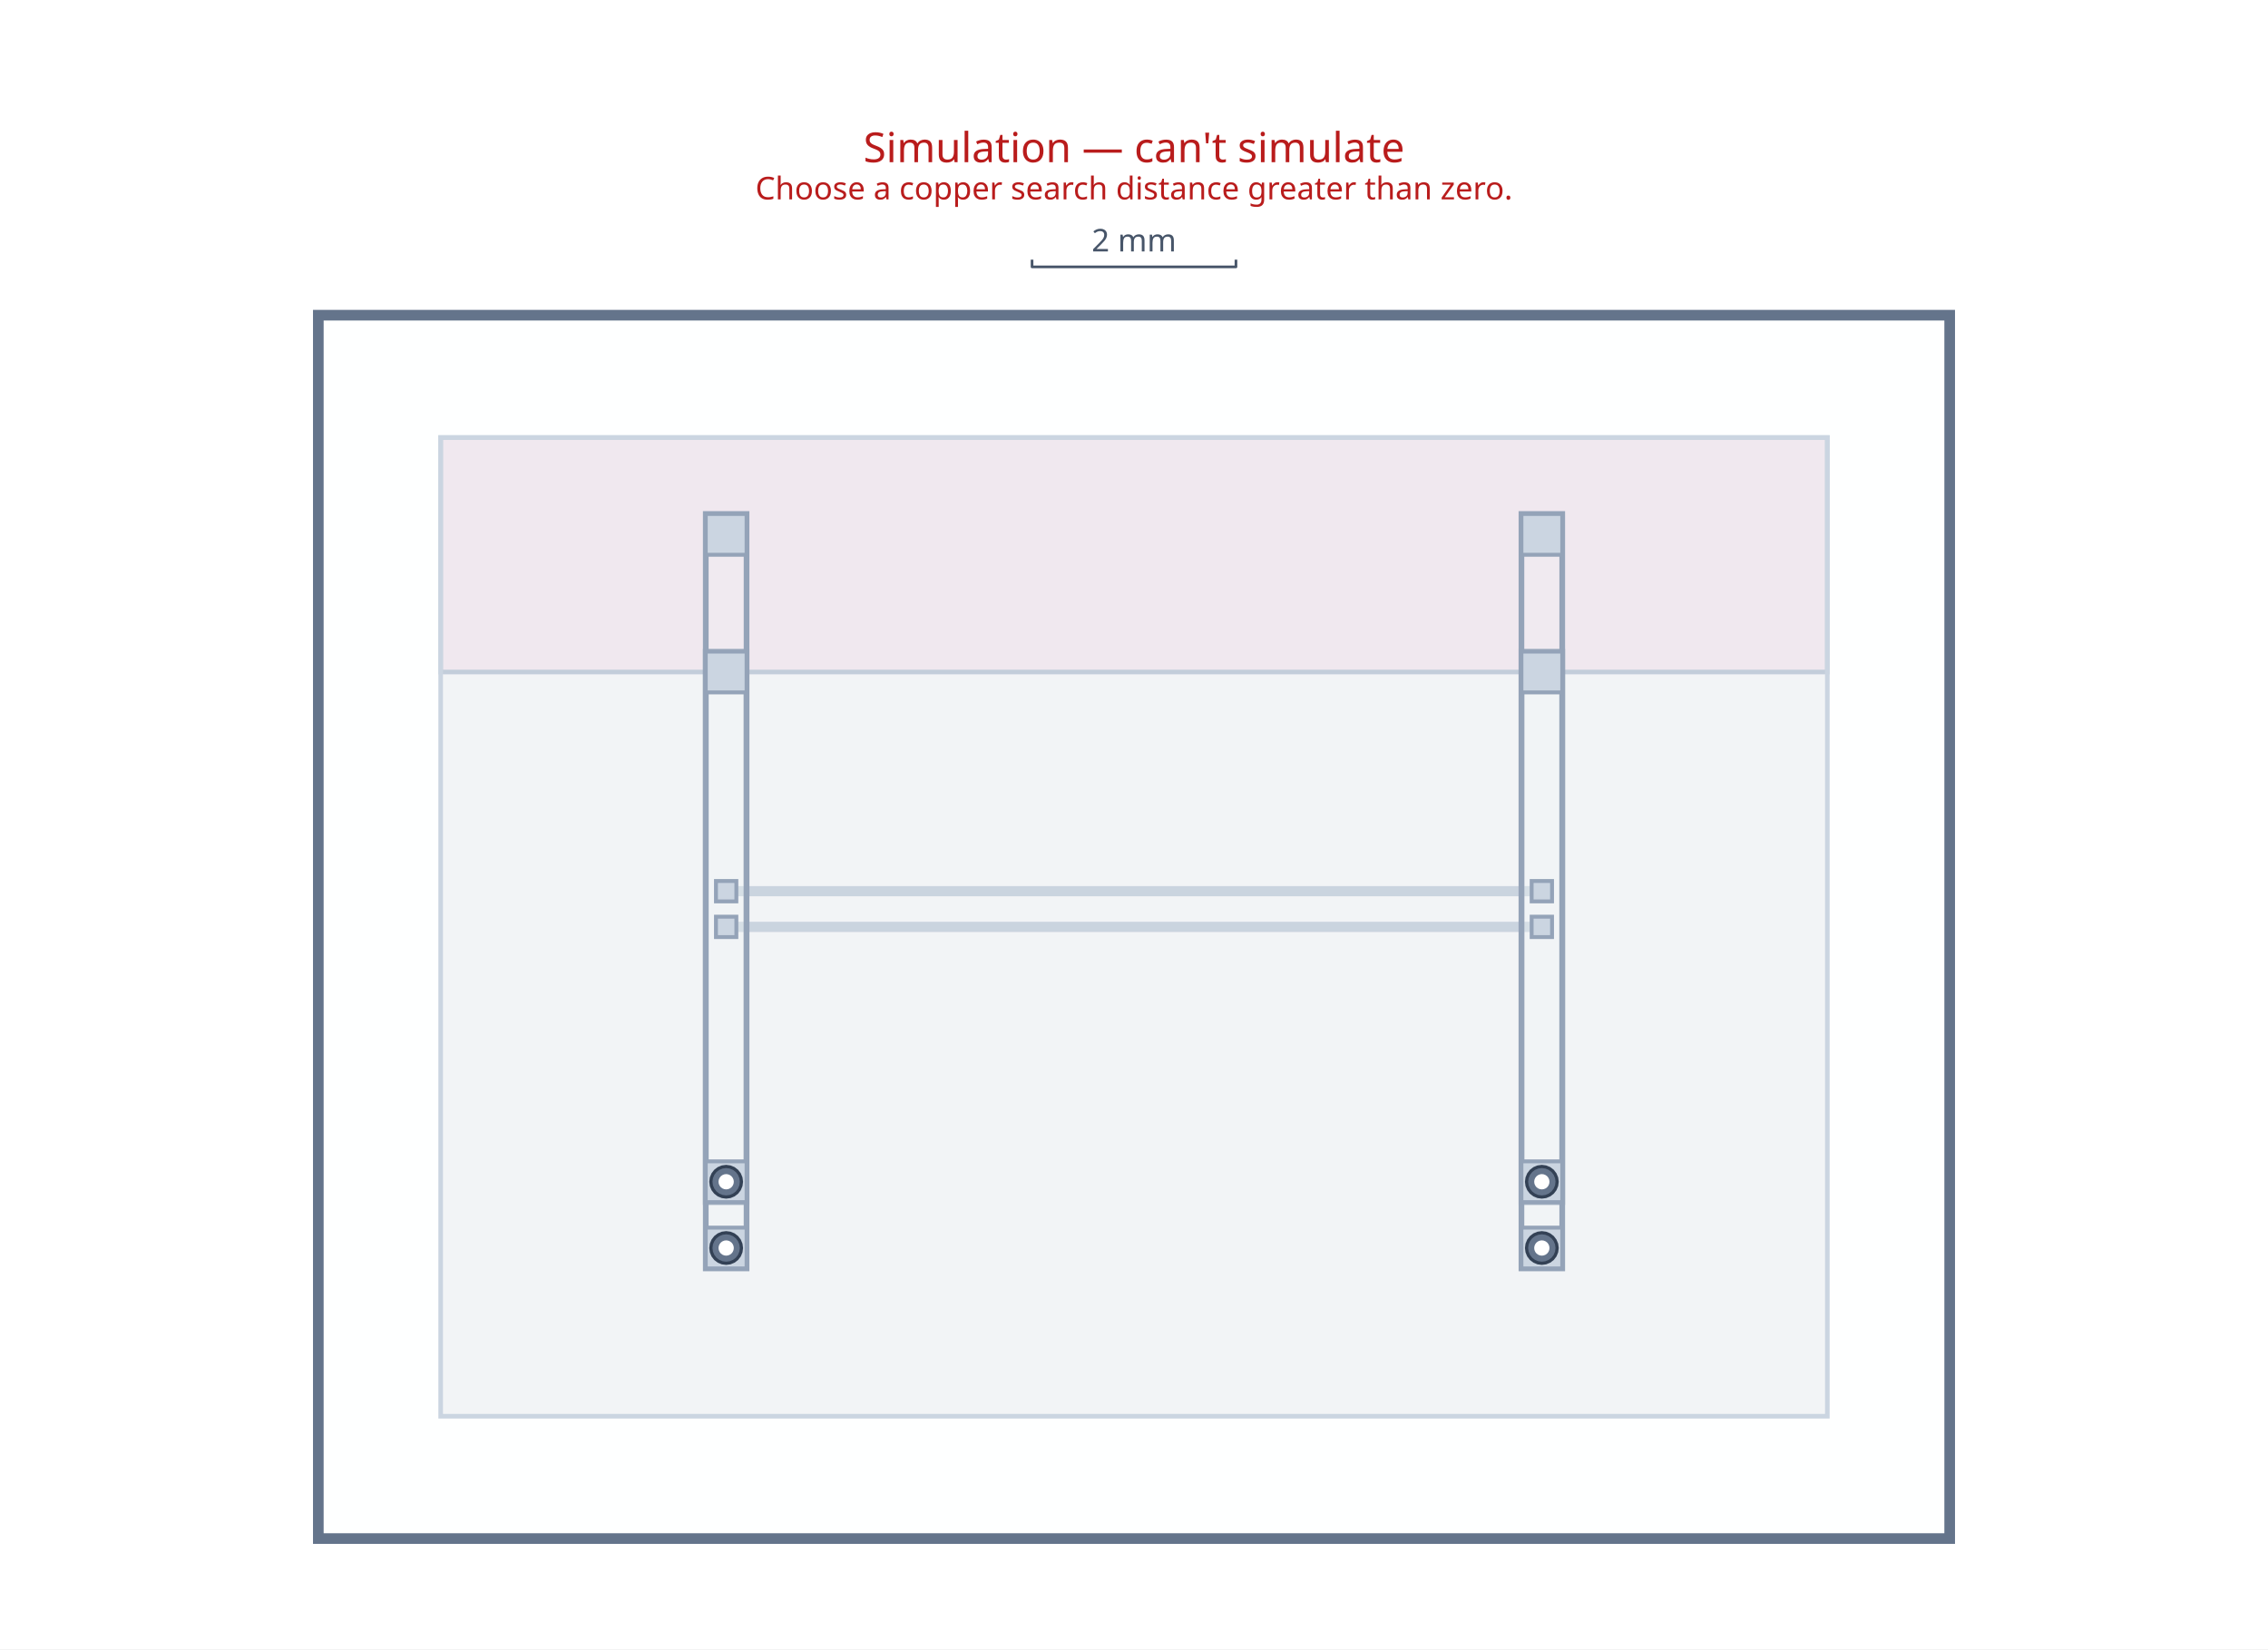
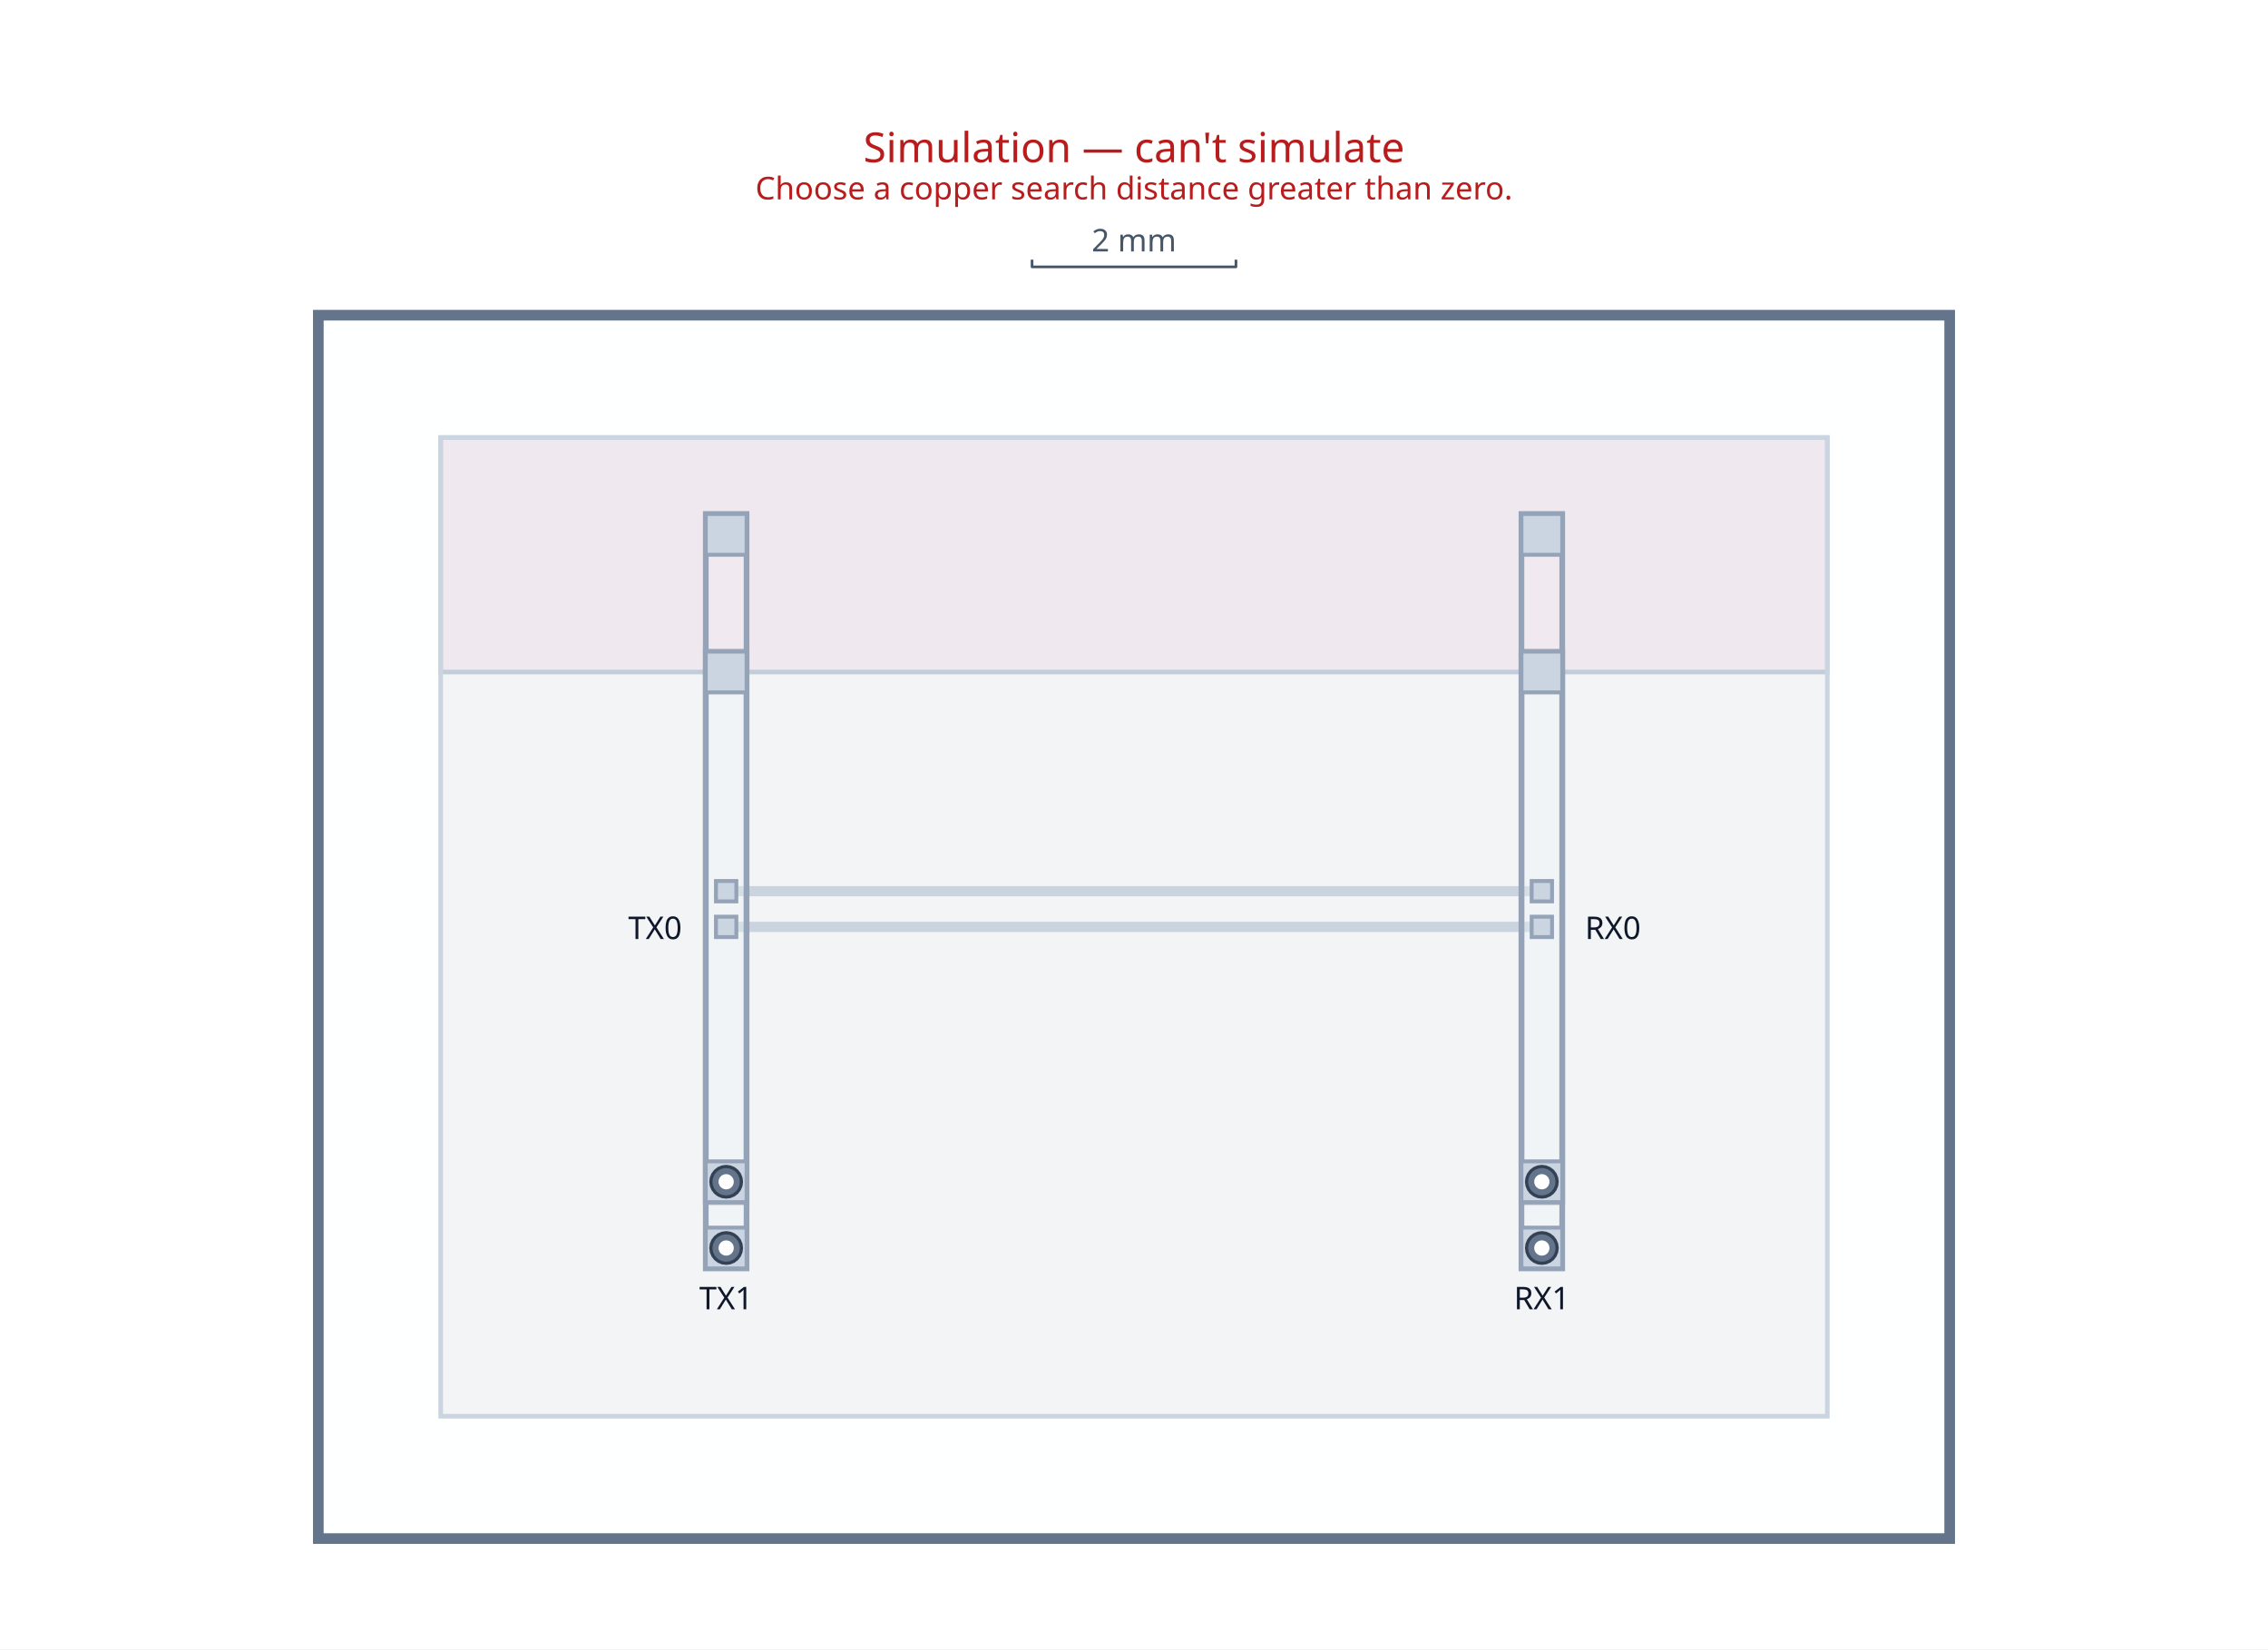
<svg xmlns="http://www.w3.org/2000/svg" width="1100" height="800" viewBox="0 0 1100 800">
  <rect width="100%" height="100%" fill="white" />
  <g>
    <polyline data-points="-4,0 4,0" data-type="line" data-label="Out of scope · source_trace_6" points="352.194,449.597 747.806,449.597" fill="none" stroke="#cbd5e1" stroke-linejoin="round" stroke-width="4.945" />
  </g>
  <g>
    <polyline data-points="-4,0.35 4,0.35" data-type="line" data-label="Out of scope · source_trace_13" points="352.194,432.289 747.806,432.289" fill="none" stroke="#cbd5e1" stroke-linejoin="round" stroke-width="4.945" />
  </g>
  <g>
    <polyline data-points="-1,6.544615 -1,6.473846 1,6.473846 1,6.544615" data-type="line" data-label="2 mm" points="500.549,125.957 500.549,129.457 599.451,129.457 599.451,125.957" fill="none" stroke="#475569" stroke-linejoin="round" stroke-width="1.293" />
  </g>
  <g>
    <rect data-type="rect" data-label="Copper scope distance must be finite and positive" data-x="0" data-y="7.255385" x="273.072" y="81.299" width="553.856" height="19.02" fill="transparent" stroke="none" stroke-width="0.02" />
  </g>
  <g>
    <rect data-type="rect" data-label="" data-x="0" data-y="1.002954" x="127" y="40" width="845.999" height="720" fill="none" stroke="none" stroke-width="0.02" />
  </g>
  <g>
    <polygon data-type="polygon" data-label="board" data-points="-8,-6 8,-6 8,6 -8,6" points="154.389,746.306 945.611,746.306 945.611,152.889 154.389,152.889" fill="rgba(248,250,252,0.16)" stroke="#64748b" stroke-width="5.16" />
  </g>
  <g>
    <polygon data-type="polygon" data-label="VCC (top)" data-points="-6.8,2.5 6.8,2.5 6.8,4.8 -6.8,4.8" points="213.731,325.969 886.269,325.969 886.269,212.231 213.731,212.231" fill="rgba(219,39,119,0.06)" stroke="#cbd5e1" stroke-width="2.236" />
  </g>
  <g>
    <polygon data-type="polygon" data-label="GND (bottom)" data-points="-6.8,-4.8 6.8,-4.8 6.8,4.8 -6.8,4.8" points="213.731,686.964 886.269,686.964 886.269,212.231 213.731,212.231" fill="rgba(100,116,139,0.08)" stroke="#cbd5e1" stroke-width="2.236" />
  </g>
  <g>
    <polygon data-type="polygon" data-label="TX0" data-points="-4.2,-2.7 -3.8,-2.7 -3.8,2.7 -4.2,2.7" points="342.304,583.116 362.085,583.116 362.085,316.079 342.304,316.079" fill="rgba(241,245,249,0.18)" stroke="#94a3b8" stroke-width="2.752" />
  </g>
  <g>
    <polygon data-type="polygon" data-label="pcb_component_1" data-points="-4.15,-2.65 -3.85,-2.65 -3.85,-2.35 -4.15,-2.35" points="344.777,580.644 359.612,580.644 359.612,565.808 344.777,565.808" fill="rgba(241,245,249,0.18)" stroke="#94a3b8" stroke-width="2.752" />
  </g>
  <g>
    <polygon data-type="polygon" data-label="RX0" data-points="3.8,-2.7 4.2,-2.7 4.2,2.7 3.8,2.7" points="737.915,583.116 757.696,583.116 757.696,316.079 737.915,316.079" fill="rgba(241,245,249,0.18)" stroke="#94a3b8" stroke-width="2.752" />
  </g>
  <g>
    <polygon data-type="polygon" data-label="pcb_component_3" data-points="3.85,-2.65 4.15,-2.65 4.15,-2.35 3.85,-2.35" points="740.388,580.644 755.223,580.644 755.223,565.808 740.388,565.808" fill="rgba(241,245,249,0.18)" stroke="#94a3b8" stroke-width="2.752" />
  </g>
  <g>
    <polygon data-type="polygon" data-label="TX1" data-points="-4.2,-3.35 -3.8,-3.35 -3.8,4.05 -4.2,4.05" points="342.304,615.26 362.085,615.26 362.085,249.319 342.304,249.319" fill="rgba(241,245,249,0.18)" stroke="#94a3b8" stroke-width="2.752" />
  </g>
  <g>
    <polygon data-type="polygon" data-label="pcb_component_5" data-points="-4.15,-3.3 -3.85,-3.3 -3.85,-3 -4.15,-3" points="344.777,612.787 359.612,612.787 359.612,597.952 344.777,597.952" fill="rgba(241,245,249,0.18)" stroke="#94a3b8" stroke-width="2.752" />
  </g>
  <g>
    <polygon data-type="polygon" data-label="RX1" data-points="3.8,-3.35 4.2,-3.35 4.2,4.05 3.8,4.05" points="737.915,615.26 757.696,615.26 757.696,249.319 737.915,249.319" fill="rgba(241,245,249,0.18)" stroke="#94a3b8" stroke-width="2.752" />
  </g>
  <g>
    <polygon data-type="polygon" data-label="pcb_component_7" data-points="3.85,-3.3 4.15,-3.3 4.15,-3 3.85,-3" points="740.388,612.787 755.223,612.787 755.223,597.952 740.388,597.952" fill="rgba(241,245,249,0.18)" stroke="#94a3b8" stroke-width="2.752" />
  </g>
  <g>
    <polygon data-type="polygon" data-label="TX0.Y (source_port_2)" data-points="-4.1,-0.1 -3.9,-0.1 -3.9,0.1 -4.1,0.1" points="347.249,454.543 357.14,454.543 357.14,444.652 347.249,444.652" fill="#cbd5e1" stroke="#94a3b8" stroke-width="1.892" />
  </g>
  <g>
    <polygon data-type="polygon" data-label="TX0.GND (source_port_1)" data-points="-4.2,-2.7 -3.8,-2.7 -3.8,-2.3 -4.2,-2.3" points="342.304,583.116 362.085,583.116 362.085,563.336 342.304,563.336" fill="#cbd5e1" stroke="#94a3b8" stroke-width="1.892" />
  </g>
  <g>
    <polygon data-type="polygon" data-label="TX0.VCC (source_port_3)" data-points="-4.2,2.3 -3.8,2.3 -3.8,2.7 -4.2,2.7" points="342.304,335.859 362.085,335.859 362.085,316.079 342.304,316.079" fill="#cbd5e1" stroke="#94a3b8" stroke-width="1.892" />
  </g>
  <g>
    <polygon data-type="polygon" data-label="RX0.A (source_port_6)" data-points="3.9,-0.1 4.1,-0.1 4.1,0.1 3.9,0.1" points="742.86,454.543 752.751,454.543 752.751,444.652 742.86,444.652" fill="#cbd5e1" stroke="#94a3b8" stroke-width="1.892" />
  </g>
  <g>
    <polygon data-type="polygon" data-label="RX0.GND (source_port_7)" data-points="3.8,-2.7 4.2,-2.7 4.2,-2.3 3.8,-2.3" points="737.915,583.116 757.696,583.116 757.696,563.336 737.915,563.336" fill="#cbd5e1" stroke="#94a3b8" stroke-width="1.892" />
  </g>
  <g>
    <polygon data-type="polygon" data-label="RX0.VCC (source_port_9)" data-points="3.8,2.3 4.2,2.3 4.2,2.7 3.8,2.7" points="737.915,335.859 757.696,335.859 757.696,316.079 737.915,316.079" fill="#cbd5e1" stroke="#94a3b8" stroke-width="1.892" />
  </g>
  <g>
    <polygon data-type="polygon" data-label="TX1.Y (source_port_14)" data-points="-4.1,0.25 -3.9,0.25 -3.9,0.45 -4.1,0.45" points="347.249,437.235 357.14,437.235 357.14,427.344 347.249,427.344" fill="#cbd5e1" stroke="#94a3b8" stroke-width="1.892" />
  </g>
  <g>
    <polygon data-type="polygon" data-label="TX1.GND (source_port_13)" data-points="-4.2,-3.35 -3.8,-3.35 -3.8,-2.95 -4.2,-2.95" points="342.304,615.26 362.085,615.26 362.085,595.479 342.304,595.479" fill="#cbd5e1" stroke="#94a3b8" stroke-width="1.892" />
  </g>
  <g>
    <polygon data-type="polygon" data-label="TX1.VCC (source_port_15)" data-points="-4.2,3.65 -3.8,3.65 -3.8,4.05 -4.2,4.05" points="342.304,269.1 362.085,269.1 362.085,249.319 342.304,249.319" fill="#cbd5e1" stroke="#94a3b8" stroke-width="1.892" />
  </g>
  <g>
    <polygon data-type="polygon" data-label="RX1.A (source_port_18)" data-points="3.9,0.25 4.1,0.25 4.1,0.45 3.9,0.45" points="742.86,437.235 752.751,437.235 752.751,427.344 742.86,427.344" fill="#cbd5e1" stroke="#94a3b8" stroke-width="1.892" />
  </g>
  <g>
    <polygon data-type="polygon" data-label="RX1.GND (source_port_19)" data-points="3.8,-3.35 4.2,-3.35 4.2,-2.95 3.8,-2.95" points="737.915,615.26 757.696,615.26 757.696,595.479 737.915,595.479" fill="#cbd5e1" stroke="#94a3b8" stroke-width="1.892" />
  </g>
  <g>
    <polygon data-type="polygon" data-label="RX1.VCC (source_port_21)" data-points="3.8,3.65 4.2,3.65 4.2,4.05 3.8,4.05" points="737.915,269.1 757.696,269.1 757.696,249.319 737.915,249.319" fill="#cbd5e1" stroke="#94a3b8" stroke-width="1.892" />
  </g>
  <g>
    <polygon data-type="polygon" data-label="Via pcb_via_0 · top–inner1–inner2–bottom" data-points="-3.85,-2.5 -3.855111,-2.461177 -3.870096,-2.425 -3.893934,-2.393934 -3.925,-2.370096 -3.961177,-2.355111 -4,-2.35 -4.038823,-2.355111 -4.075,-2.370096 -4.106066,-2.393934 -4.129904,-2.425 -4.144889,-2.461177 -4.15,-2.5 -4.144889,-2.538823 -4.129904,-2.575 -4.106066,-2.606066 -4.075,-2.629904 -4.038823,-2.644889 -4,-2.65 -3.961177,-2.644889 -3.925,-2.629904 -3.893934,-2.606066 -3.870096,-2.575 -3.855111,-2.538823" points="359.612,573.226 359.359,571.306 358.618,569.517 357.44,567.981 355.903,566.802 354.114,566.061 352.194,565.808 350.275,566.061 348.486,566.802 346.949,567.981 345.771,569.517 345.029,571.306 344.777,573.226 345.029,575.146 345.771,576.935 346.949,578.471 348.486,579.65 350.275,580.391 352.194,580.644 354.114,580.391 355.903,579.65 357.44,578.471 358.618,576.935 359.359,575.146" fill="#64748b" stroke="#334155" stroke-width="1.548" />
  </g>
  <g>
    <polygon data-type="polygon" data-label="Via pcb_via_0 · top–inner1–inner2–bottom" data-points="-3.925,-2.5 -3.927556,-2.480589 -3.935048,-2.4625 -3.946967,-2.446967 -3.9625,-2.435048 -3.980589,-2.427556 -4,-2.425 -4.019411,-2.427556 -4.0375,-2.435048 -4.053033,-2.446967 -4.064952,-2.4625 -4.072444,-2.480589 -4.075,-2.5 -4.072444,-2.519411 -4.064952,-2.5375 -4.053033,-2.553033 -4.0375,-2.564952 -4.019411,-2.572444 -4,-2.575 -3.980589,-2.572444 -3.9625,-2.564952 -3.946967,-2.553033 -3.935048,-2.5375 -3.927556,-2.519411" points="355.903,573.226 355.777,572.266 355.406,571.371 354.817,570.603 354.049,570.014 353.154,569.643 352.194,569.517 351.235,569.643 350.34,570.014 349.572,570.603 348.982,571.371 348.612,572.266 348.486,573.226 348.612,574.186 348.982,575.08 349.572,575.848 350.34,576.438 351.235,576.808 352.194,576.935 353.154,576.808 354.049,576.438 354.817,575.848 355.406,575.08 355.777,574.186" fill="#fff" stroke="none" stroke-width="0.02" />
  </g>
  <g>
    <polygon data-type="polygon" data-label="Via pcb_via_1 · top–inner1–inner2–bottom" data-points="4.15,-2.5 4.144889,-2.461177 4.129904,-2.425 4.106066,-2.393934 4.075,-2.370096 4.038823,-2.355111 4,-2.35 3.961177,-2.355111 3.925,-2.370096 3.893934,-2.393934 3.870096,-2.425 3.855111,-2.461177 3.85,-2.5 3.855111,-2.538823 3.870096,-2.575 3.893934,-2.606066 3.925,-2.629904 3.961177,-2.644889 4,-2.65 4.038823,-2.644889 4.075,-2.629904 4.106066,-2.606066 4.129904,-2.575 4.144889,-2.538823" points="755.223,573.226 754.971,571.306 754.229,569.517 753.051,567.981 751.514,566.802 749.725,566.061 747.806,565.808 745.886,566.061 744.097,566.802 742.56,567.981 741.382,569.517 740.641,571.306 740.388,573.226 740.641,575.146 741.382,576.935 742.56,578.471 744.097,579.65 745.886,580.391 747.806,580.644 749.725,580.391 751.514,579.65 753.051,578.471 754.229,576.935 754.971,575.146" fill="#64748b" stroke="#334155" stroke-width="1.548" />
  </g>
  <g>
    <polygon data-type="polygon" data-label="Via pcb_via_1 · top–inner1–inner2–bottom" data-points="4.075,-2.5 4.072444,-2.480589 4.064952,-2.4625 4.053033,-2.446967 4.0375,-2.435048 4.019411,-2.427556 4,-2.425 3.980589,-2.427556 3.9625,-2.435048 3.946967,-2.446967 3.935048,-2.4625 3.927556,-2.480589 3.925,-2.5 3.927556,-2.519411 3.935048,-2.5375 3.946967,-2.553033 3.9625,-2.564952 3.980589,-2.572444 4,-2.575 4.019411,-2.572444 4.0375,-2.564952 4.053033,-2.553033 4.064952,-2.5375 4.072444,-2.519411" points="751.514,573.226 751.388,572.266 751.018,571.371 750.428,570.603 749.66,570.014 748.765,569.643 747.806,569.517 746.846,569.643 745.951,570.014 745.183,570.603 744.594,571.371 744.223,572.266 744.097,573.226 744.223,574.186 744.594,575.08 745.183,575.848 745.951,576.438 746.846,576.808 747.806,576.935 748.765,576.808 749.66,576.438 750.428,575.848 751.018,575.08 751.388,574.186" fill="#fff" stroke="none" stroke-width="0.02" />
  </g>
  <g>
    <polygon data-type="polygon" data-label="Via pcb_via_2 · top–inner1–inner2–bottom" data-points="-3.85,-3.15 -3.855111,-3.111177 -3.870096,-3.075 -3.893934,-3.043934 -3.925,-3.020096 -3.961177,-3.005111 -4,-3 -4.038823,-3.005111 -4.075,-3.020096 -4.106066,-3.043934 -4.129904,-3.075 -4.144889,-3.111177 -4.15,-3.15 -4.144889,-3.188823 -4.129904,-3.225 -4.106066,-3.256066 -4.075,-3.279904 -4.038823,-3.294889 -4,-3.3 -3.961177,-3.294889 -3.925,-3.279904 -3.893934,-3.256066 -3.870096,-3.225 -3.855111,-3.188823" points="359.612,605.369 359.359,603.449 358.618,601.66 357.44,600.124 355.903,598.945 354.114,598.204 352.194,597.952 350.275,598.204 348.486,598.945 346.949,600.124 345.771,601.66 345.029,603.449 344.777,605.369 345.029,607.289 345.771,609.078 346.949,610.614 348.486,611.793 350.275,612.534 352.194,612.787 354.114,612.534 355.903,611.793 357.44,610.614 358.618,609.078 359.359,607.289" fill="#64748b" stroke="#334155" stroke-width="1.548" />
  </g>
  <g>
    <polygon data-type="polygon" data-label="Via pcb_via_2 · top–inner1–inner2–bottom" data-points="-3.925,-3.15 -3.927556,-3.130589 -3.935048,-3.1125 -3.946967,-3.096967 -3.9625,-3.085048 -3.980589,-3.077556 -4,-3.075 -4.019411,-3.077556 -4.0375,-3.085048 -4.053033,-3.096967 -4.064952,-3.1125 -4.072444,-3.130589 -4.075,-3.15 -4.072444,-3.169411 -4.064952,-3.1875 -4.053033,-3.203033 -4.0375,-3.214952 -4.019411,-3.222444 -4,-3.225 -3.980589,-3.222444 -3.9625,-3.214952 -3.946967,-3.203033 -3.935048,-3.1875 -3.927556,-3.169411" points="355.903,605.369 355.777,604.409 355.406,603.515 354.817,602.747 354.049,602.157 353.154,601.787 352.194,601.66 351.235,601.787 350.34,602.157 349.572,602.747 348.982,603.515 348.612,604.409 348.486,605.369 348.612,606.329 348.982,607.224 349.572,607.992 350.34,608.581 351.235,608.952 352.194,609.078 353.154,608.952 354.049,608.581 354.817,607.992 355.406,607.224 355.777,606.329" fill="#fff" stroke="none" stroke-width="0.02" />
  </g>
  <g>
    <polygon data-type="polygon" data-label="Via pcb_via_3 · top–inner1–inner2–bottom" data-points="4.15,-3.15 4.144889,-3.111177 4.129904,-3.075 4.106066,-3.043934 4.075,-3.020096 4.038823,-3.005111 4,-3 3.961177,-3.005111 3.925,-3.020096 3.893934,-3.043934 3.870096,-3.075 3.855111,-3.111177 3.85,-3.15 3.855111,-3.188823 3.870096,-3.225 3.893934,-3.256066 3.925,-3.279904 3.961177,-3.294889 4,-3.3 4.038823,-3.294889 4.075,-3.279904 4.106066,-3.256066 4.129904,-3.225 4.144889,-3.188823" points="755.223,605.369 754.971,603.449 754.229,601.66 753.051,600.124 751.514,598.945 749.725,598.204 747.806,597.952 745.886,598.204 744.097,598.945 742.56,600.124 741.382,601.66 740.641,603.449 740.388,605.369 740.641,607.289 741.382,609.078 742.56,610.614 744.097,611.793 745.886,612.534 747.806,612.787 749.725,612.534 751.514,611.793 753.051,610.614 754.229,609.078 754.971,607.289" fill="#64748b" stroke="#334155" stroke-width="1.548" />
  </g>
  <g>
    <polygon data-type="polygon" data-label="Via pcb_via_3 · top–inner1–inner2–bottom" data-points="4.075,-3.15 4.072444,-3.130589 4.064952,-3.1125 4.053033,-3.096967 4.0375,-3.085048 4.019411,-3.077556 4,-3.075 3.980589,-3.077556 3.9625,-3.085048 3.946967,-3.096967 3.935048,-3.1125 3.927556,-3.130589 3.925,-3.15 3.927556,-3.169411 3.935048,-3.1875 3.946967,-3.203033 3.9625,-3.214952 3.980589,-3.222444 4,-3.225 4.019411,-3.222444 4.0375,-3.214952 4.053033,-3.203033 4.064952,-3.1875 4.072444,-3.169411" points="751.514,605.369 751.388,604.409 751.018,603.515 750.428,602.747 749.66,602.157 748.765,601.787 747.806,601.66 746.846,601.787 745.951,602.157 745.183,602.747 744.594,603.515 744.223,604.409 744.097,605.369 744.223,606.329 744.594,607.224 745.183,607.992 745.951,608.581 746.846,608.952 747.806,609.078 748.765,608.952 749.66,608.581 750.428,607.992 751.018,607.224 751.388,606.329" fill="#fff" stroke="none" stroke-width="0.02" />
  </g>
+   <text data-type="text" data-label="TX0" data-x="-4.697057" data-y="0" x="317.724" y="449.597" fill="#0f172a" font-size="15.216" font-family="sans-serif" text-anchor="middle" dominant-baseline="central">TX0</text>
+   <text data-type="text" data-label="RX0" data-x="4.697057" data-y="0" x="782.276" y="449.597" fill="#0f172a" font-size="15.216" font-family="sans-serif" text-anchor="middle" dominant-baseline="central">RX0</text>
+   <text data-type="text" data-label="TX1" data-x="-4" data-y="-3.631672" x="352.194" y="629.189" fill="#0f172a" font-size="15.216" font-family="sans-serif" text-anchor="middle" dominant-baseline="central">TX1</text>
+   <text data-type="text" data-label="RX1" data-x="4" data-y="-3.631672" x="747.806" y="629.189" fill="#0f172a" font-size="15.216" font-family="sans-serif" text-anchor="middle" dominant-baseline="central">RX1</text>
  <text data-type="text" data-label="2 mm" data-x="0" data-y="6.744615" x="550" y="116.067" fill="#475569" font-size="15.216" font-family="sans-serif" text-anchor="middle" dominant-baseline="central">2 mm</text>
  <text data-type="text" data-label="Choose a copper search distance greater than zero." data-x="0" data-y="7.255385" x="550" y="90.809" fill="#b91c1c" font-size="15.216" font-family="sans-serif" text-anchor="middle" dominant-baseline="central">Choose a copper search distance greater than zero.</text>
  <text data-type="text" data-label="Simulation — can't simulate" data-x="0" data-y="7.658462" x="550" y="70.876" fill="#b91c1c" font-size="20.085" font-family="sans-serif" text-anchor="middle" dominant-baseline="central">Simulation — can't simulate</text>
  <g id="crosshair" style="display: none">
    <line id="crosshair-h" y1="0" y2="800" stroke="#666" stroke-width="0.5" />
    <line id="crosshair-v" x1="0" x2="1100" stroke="#666" stroke-width="0.5" />
    <text id="coordinates" font-family="monospace" font-size="12" fill="#666" />
  </g>
</svg>
